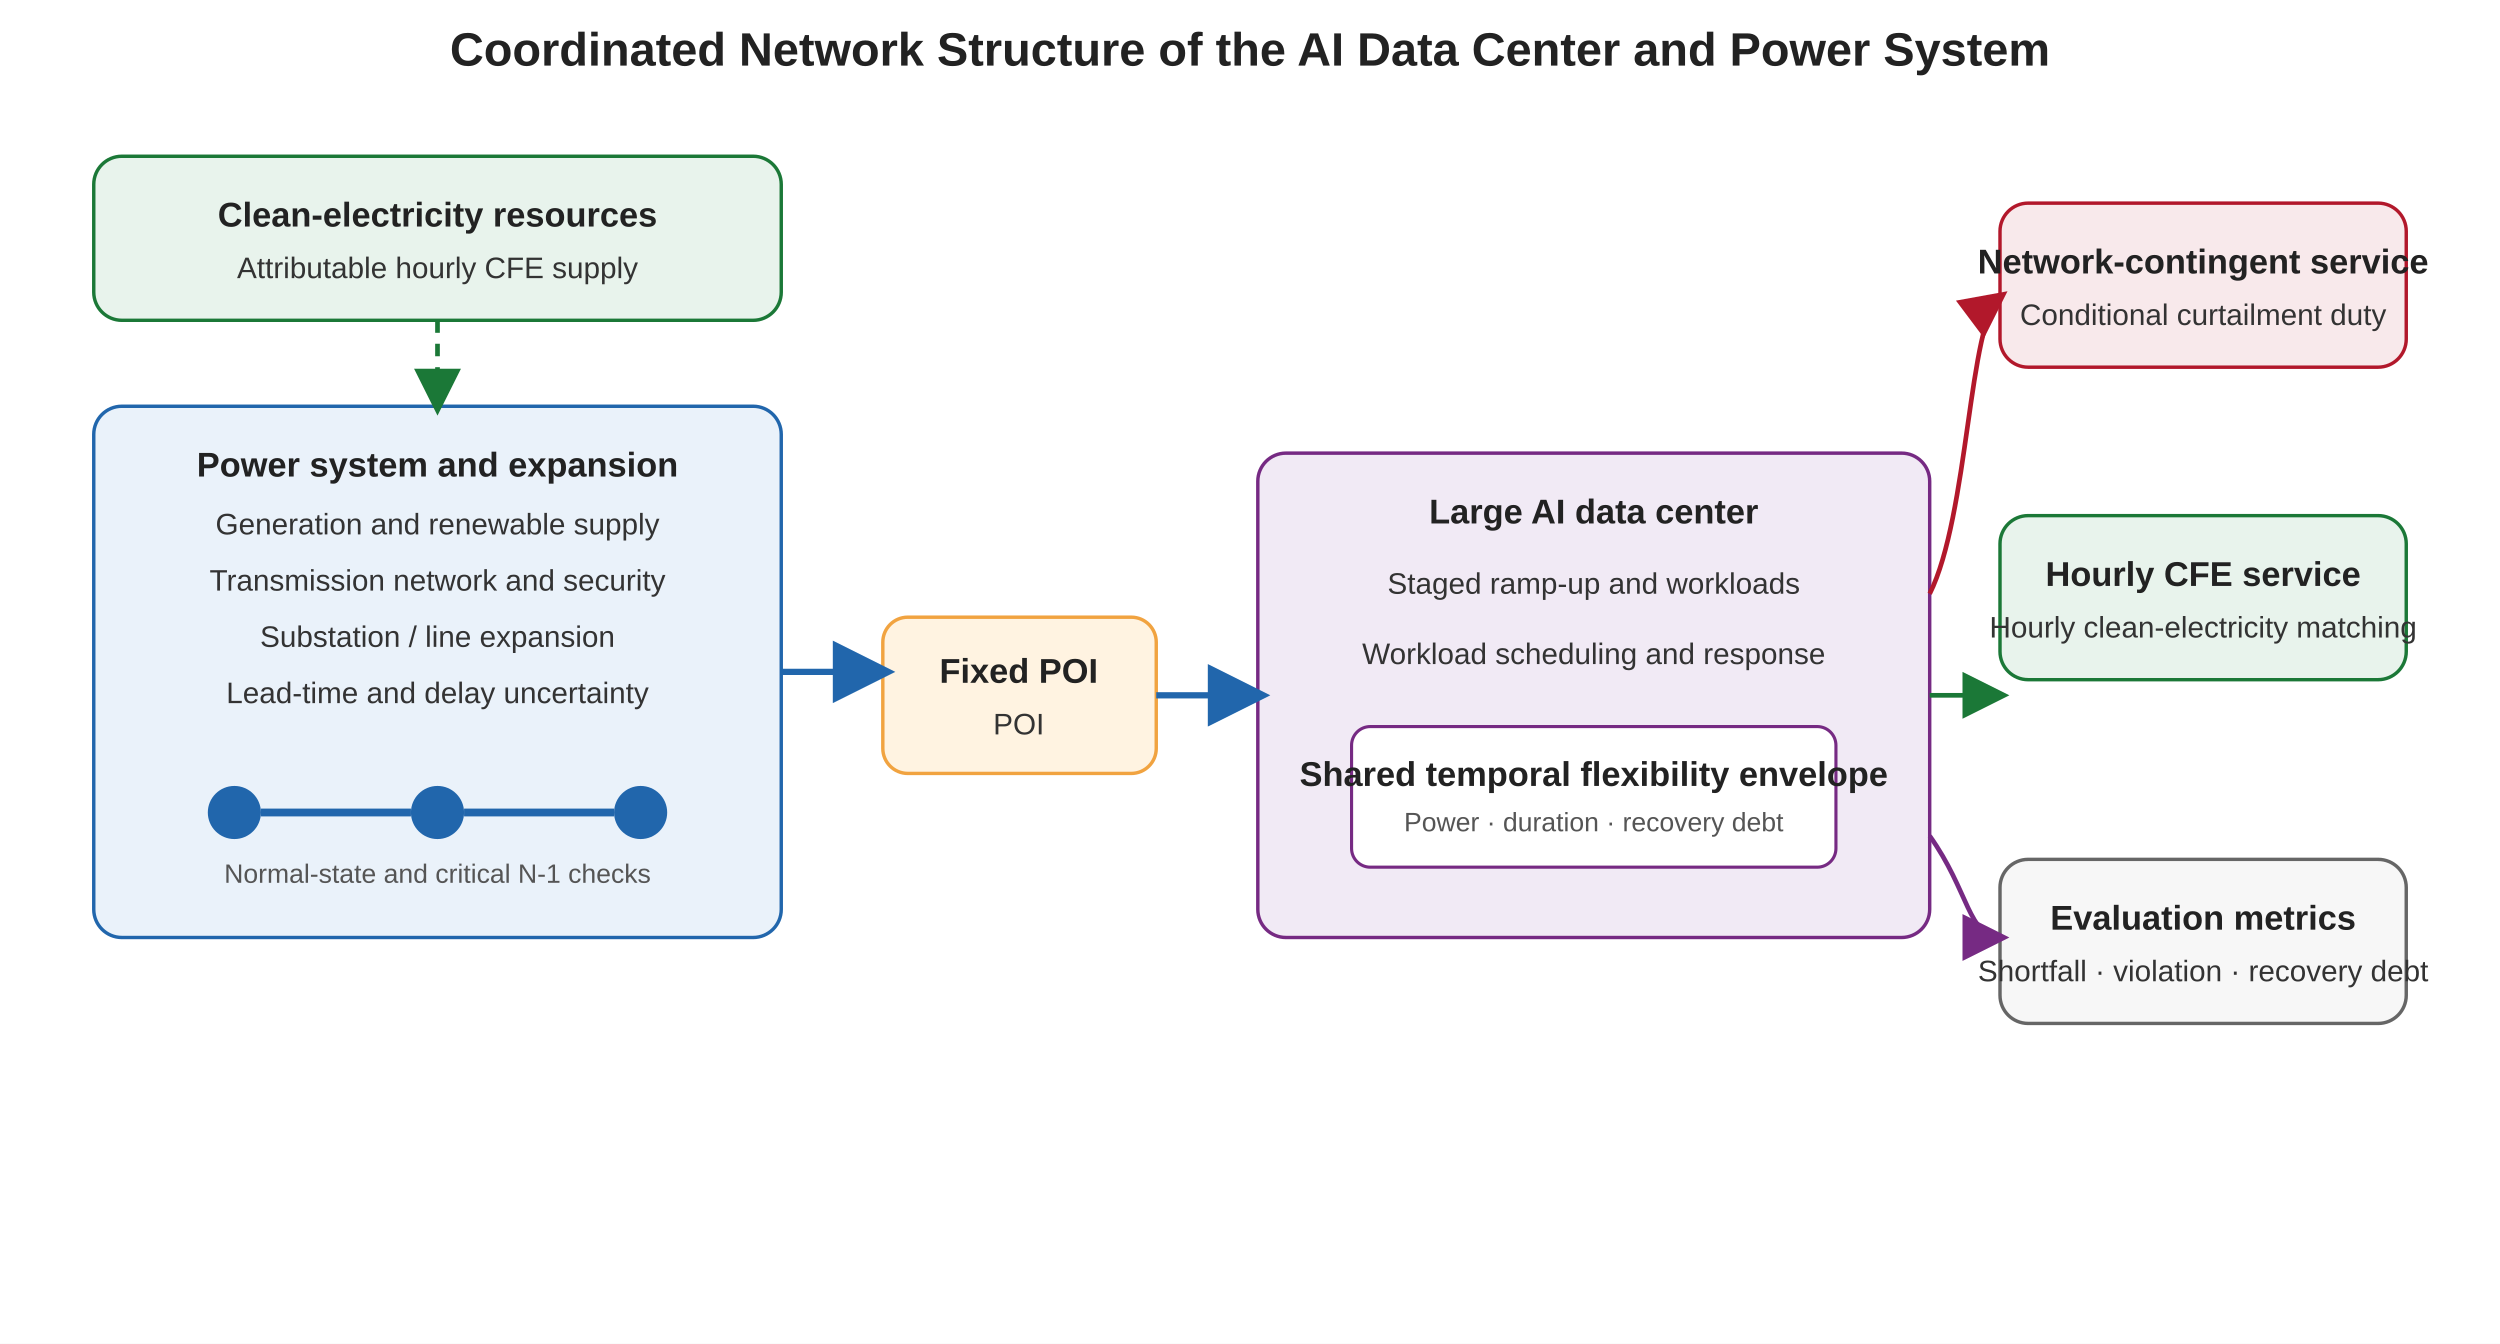
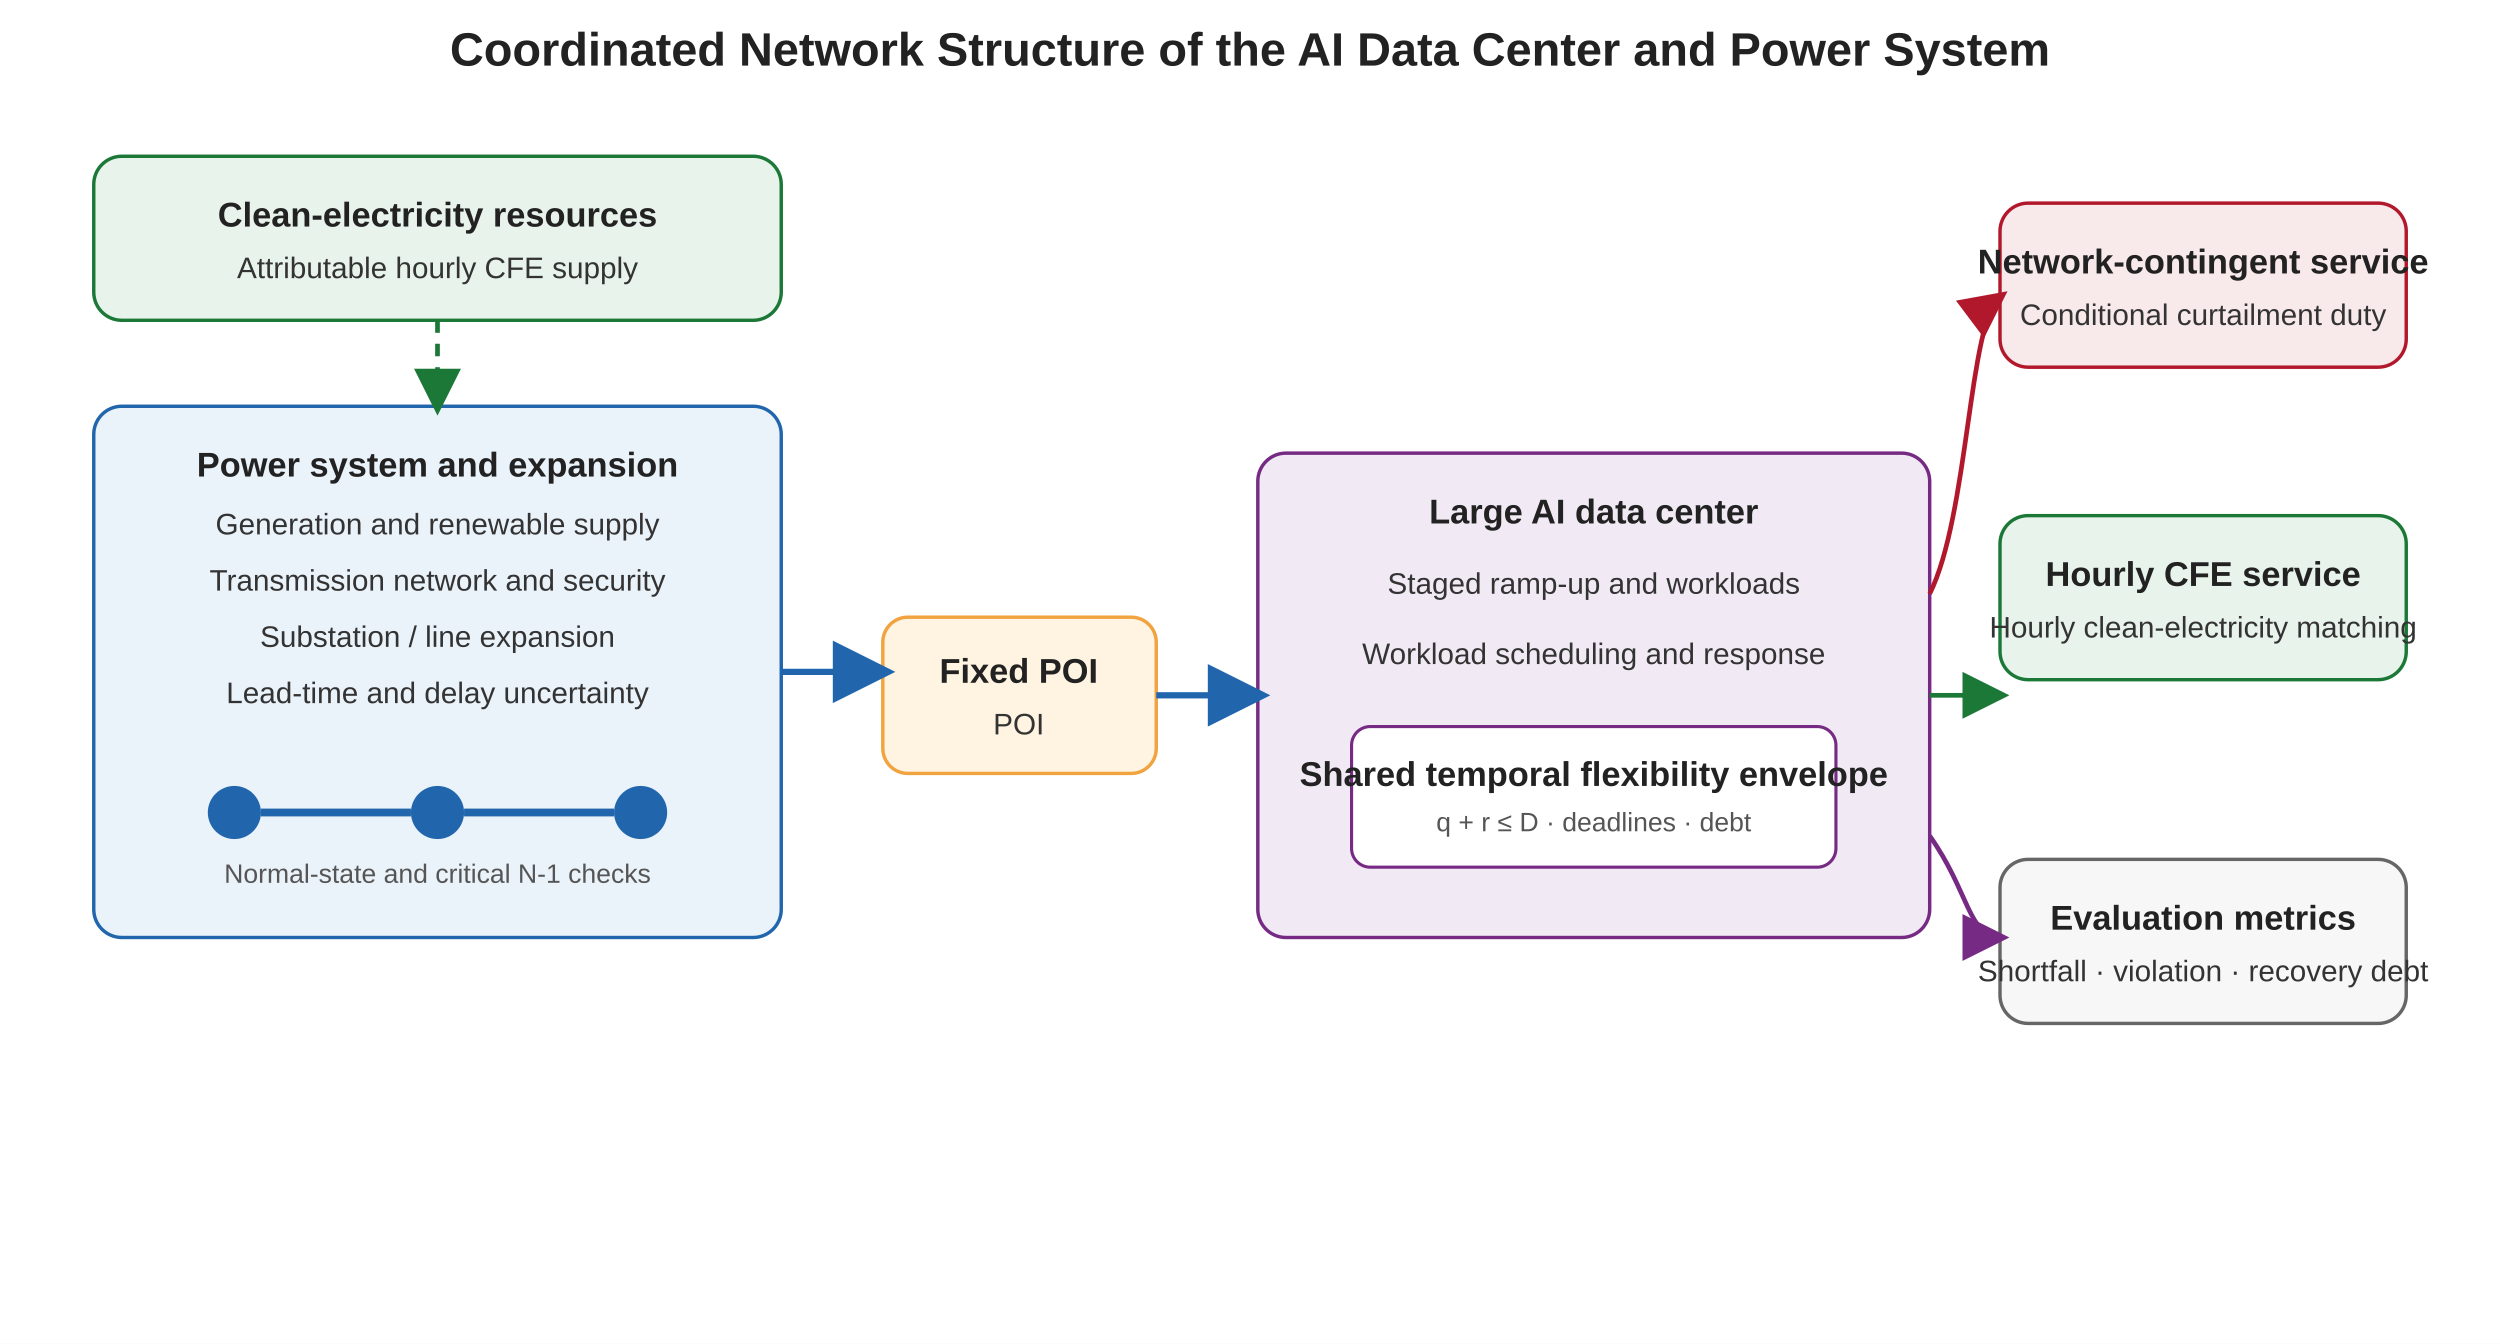
<svg xmlns="http://www.w3.org/2000/svg" width="1600" height="860" viewBox="0 0 1600 860">
  <defs>
    <marker id="blue" markerWidth="10" markerHeight="10" refX="8" refY="5" orient="auto">
      <path d="M0,0 L10,5 L0,10 z" fill="#2166AC" />
    </marker>
    <marker id="green" markerWidth="10" markerHeight="10" refX="8" refY="5" orient="auto">
      <path d="M0,0 L10,5 L0,10 z" fill="#1B7837" />
    </marker>
    <marker id="red" markerWidth="10" markerHeight="10" refX="8" refY="5" orient="auto">
      <path d="M0,0 L10,5 L0,10 z" fill="#B2182B" />
    </marker>
    <marker id="purple" markerWidth="10" markerHeight="10" refX="8" refY="5" orient="auto">
      <path d="M0,0 L10,5 L0,10 z" fill="#762A83" />
    </marker>
    <style>
      .title{font:700 30px Arial,Helvetica,sans-serif;fill:#222222}.head{font:700 22px Arial,Helvetica,sans-serif;fill:#222222}.body{font:400 19px Arial,Helvetica,sans-serif;fill:#333333}.small{font:400 17px Arial,Helvetica,sans-serif;fill:#555555}.box{stroke-width:2.2}
    </style>
  </defs>
  <rect width="1600" height="860" fill="#FFFFFF" />
  <text x="800" y="42" text-anchor="middle" class="title">Coordinated Network Structure of the AI Data Center and Power System</text>
  <rect x="60" y="260" width="440" height="340" rx="18" fill="#EAF2FA" stroke="#2166AC" class="box" />
  <text x="280" y="305" text-anchor="middle" class="head">Power system and expansion</text>
  <text x="280" y="342" text-anchor="middle" class="body">Generation and renewable supply</text>
  <text x="280" y="378" text-anchor="middle" class="body">Transmission network and security</text>
  <text x="280" y="414" text-anchor="middle" class="body">Substation / line expansion</text>
  <text x="280" y="450" text-anchor="middle" class="body">Lead-time and delay uncertainty</text>
  <circle cx="150" cy="520" r="17" fill="#2166AC" />
  <circle cx="280" cy="520" r="17" fill="#2166AC" />
  <circle cx="410" cy="520" r="17" fill="#2166AC" />
  <path d="M167 520 H263 M297 520 H393" fill="none" stroke="#2166AC" stroke-width="5" />
  <text x="280" y="565" text-anchor="middle" class="small">Normal-state and critical N-1 checks</text>
  <rect x="60" y="100" width="440" height="105" rx="18" fill="#E8F3EC" stroke="#1B7837" class="box" />
  <text x="280" y="145" text-anchor="middle" class="head">Clean-electricity resources</text>
  <text x="280" y="178" text-anchor="middle" class="body">Attributable hourly CFE supply</text>
  <rect x="565" y="395" width="175" height="100" rx="16" fill="#FFF3E1" stroke="#F1A340" class="box" />
  <text x="652" y="437" text-anchor="middle" class="head">Fixed POI</text>
  <text x="652" y="470" text-anchor="middle" class="body">POI</text>
  <rect x="805" y="290" width="430" height="310" rx="18" fill="#F1EAF5" stroke="#762A83" class="box" />
  <text x="1020" y="335" text-anchor="middle" class="head">Large AI data center</text>
  <text x="1020" y="380" text-anchor="middle" class="body">Staged ramp-up and workloads</text>
  <text x="1020" y="425" text-anchor="middle" class="body">Workload scheduling and response</text>
  <rect x="865" y="465" width="310" height="90" rx="12" fill="#FFFFFF" stroke="#762A83" stroke-width="2" />
  <text x="1020" y="503" text-anchor="middle" class="head">Shared temporal flexibility envelope</text>
-   <text x="1020" y="532" text-anchor="middle" class="small">Power · duration · recovery debt</text>
+   <text x="1020" y="532" text-anchor="middle" class="small">q + r ≤ D · deadlines · debt</text>
  <rect x="1280" y="130" width="260" height="105" rx="18" fill="#F8E9EB" stroke="#B2182B" class="box" />
  <text x="1410" y="175" text-anchor="middle" class="head">Network-contingent service</text>
  <text x="1410" y="208" text-anchor="middle" class="body">Conditional curtailment duty</text>
  <rect x="1280" y="330" width="260" height="105" rx="18" fill="#E8F3EC" stroke="#1B7837" class="box" />
  <text x="1410" y="375" text-anchor="middle" class="head">Hourly CFE service</text>
  <text x="1410" y="408" text-anchor="middle" class="body">Hourly clean-electricity matching</text>
  <rect x="1280" y="550" width="260" height="105" rx="18" fill="#F7F7F7" stroke="#666666" class="box" />
  <text x="1410" y="595" text-anchor="middle" class="head">Evaluation metrics</text>
  <text x="1410" y="628" text-anchor="middle" class="body">Shortfall · violation · recovery debt</text>
  <path d="M500 430 H565" fill="none" stroke="#2166AC" stroke-width="4" marker-end="url(#blue)" />
  <path d="M740 445 H805" fill="none" stroke="#2166AC" stroke-width="4" marker-end="url(#blue)" />
  <path d="M280 205 V260" fill="none" stroke="#1B7837" stroke-width="3" stroke-dasharray="8 7" marker-end="url(#green)" />
  <path d="M1235 380 C1260 330 1260 205 1280 190" fill="none" stroke="#B2182B" stroke-width="3" marker-end="url(#red)" />
  <path d="M1235 445 H1280" fill="none" stroke="#1B7837" stroke-width="3" marker-end="url(#green)" />
  <path d="M1235 535 C1260 570 1260 600 1280 600" fill="none" stroke="#762A83" stroke-width="3" marker-end="url(#purple)" />
</svg>
